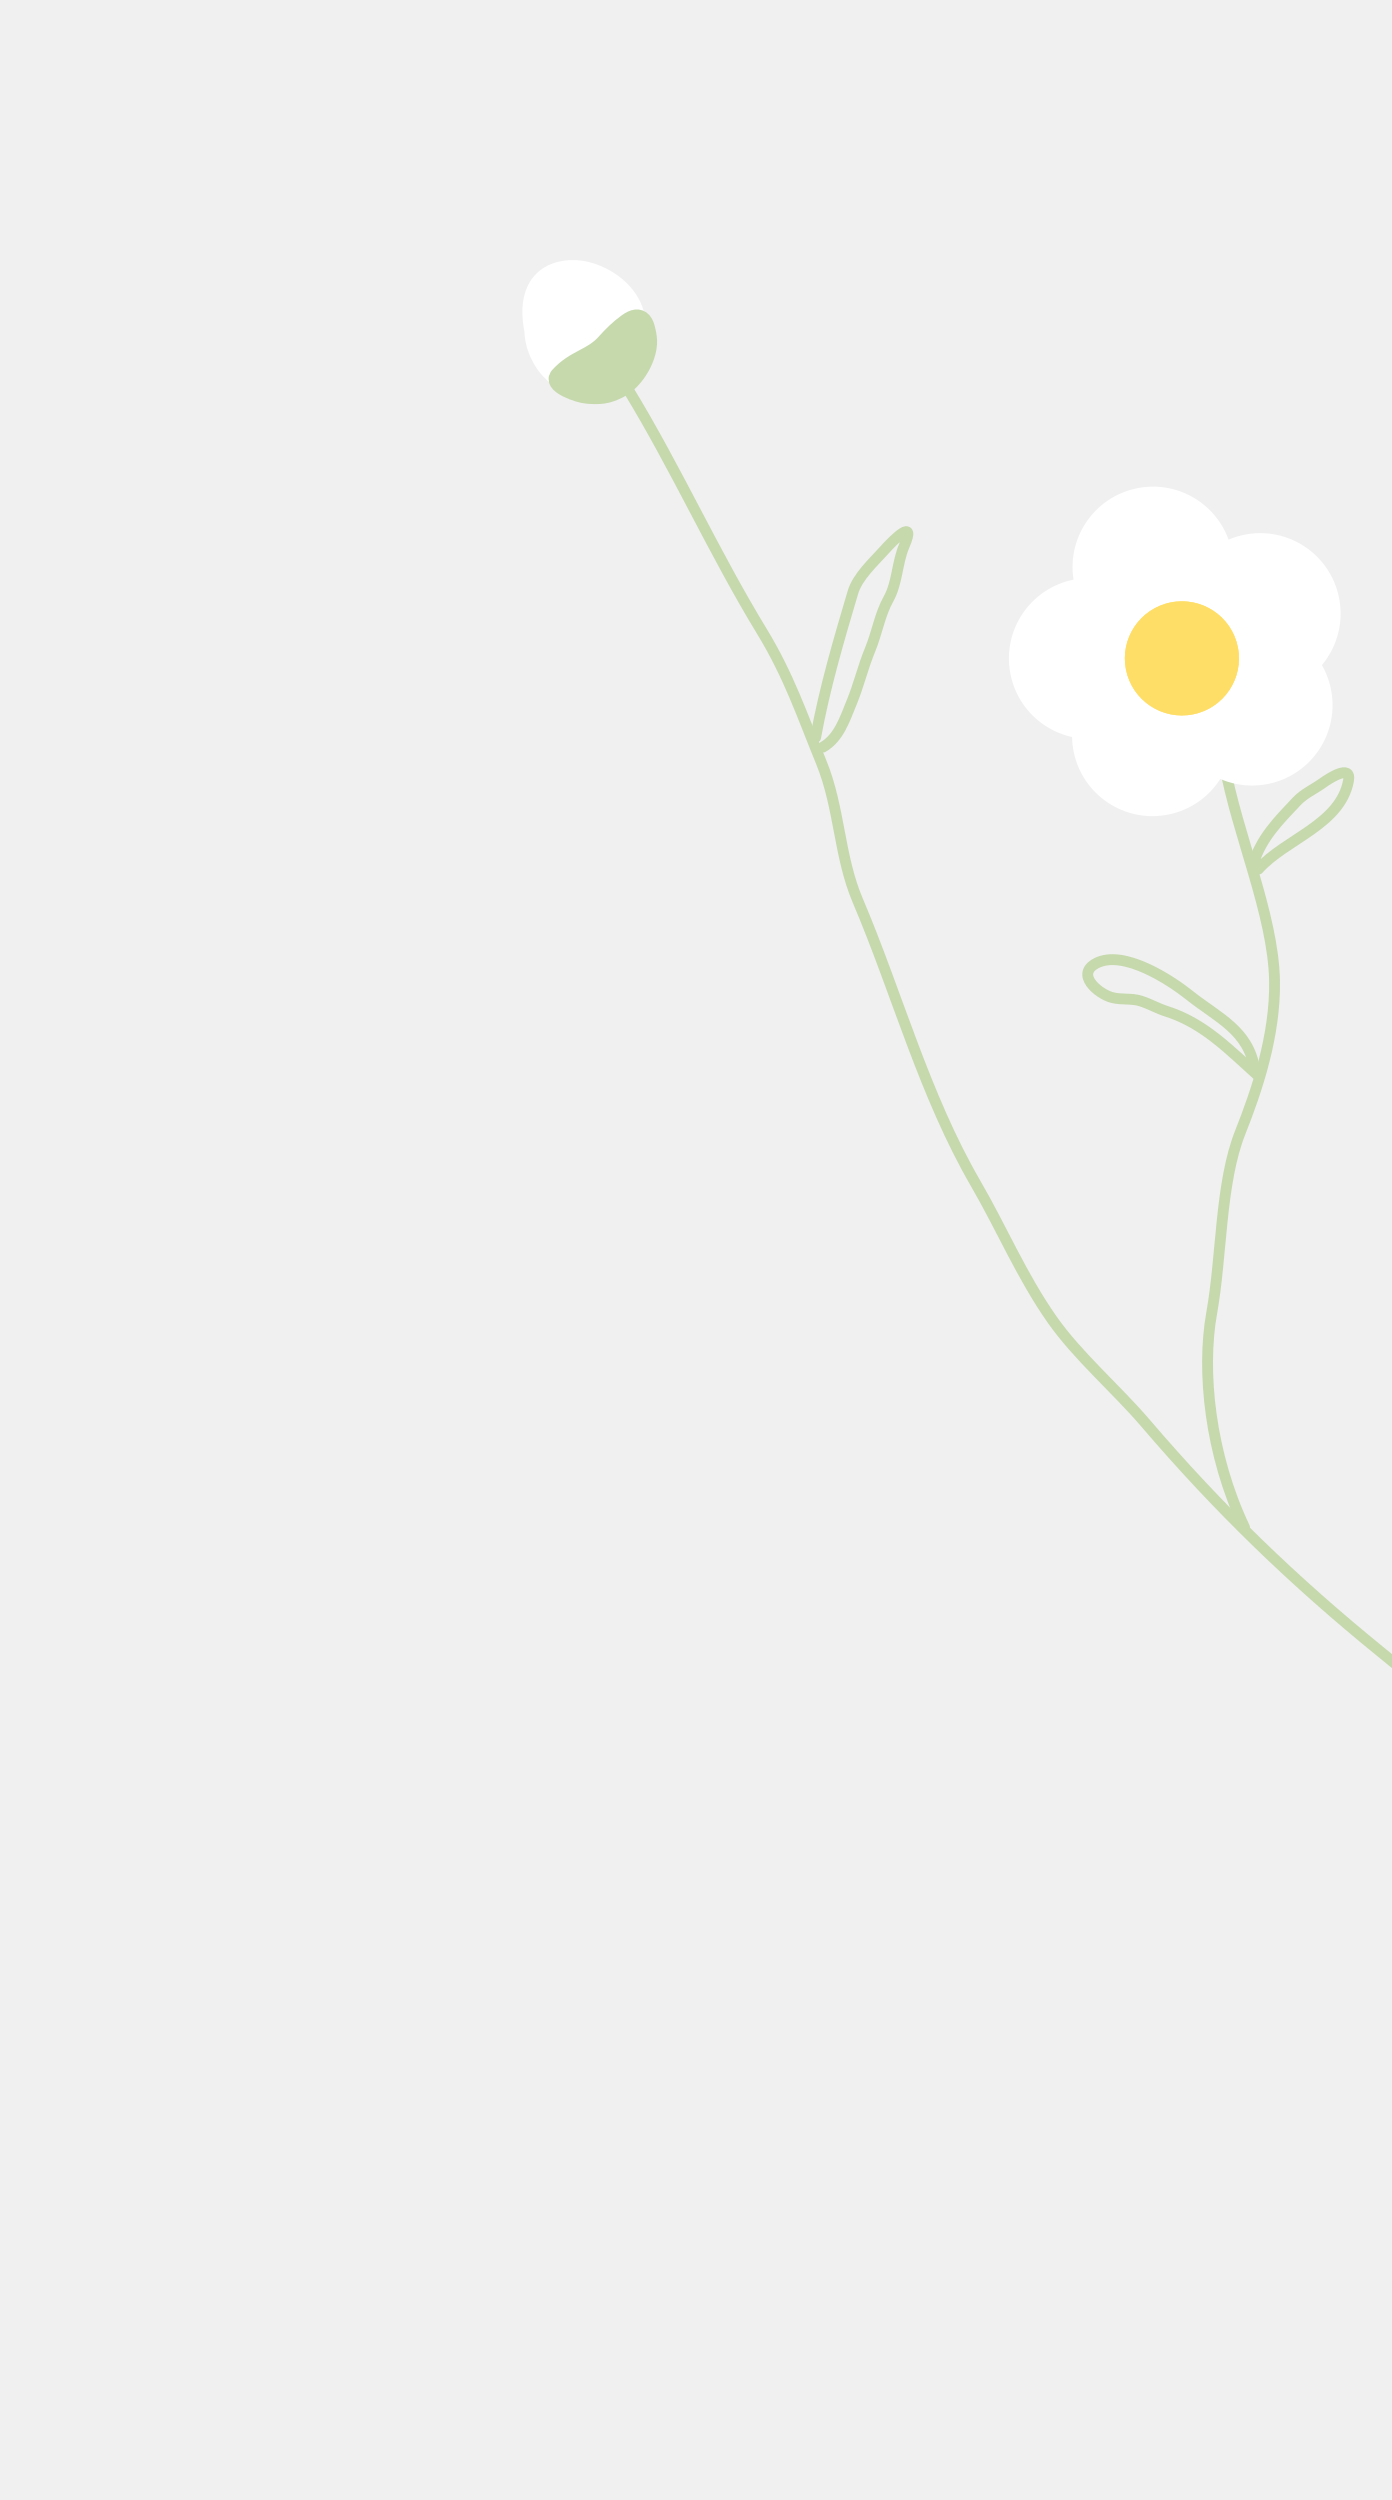
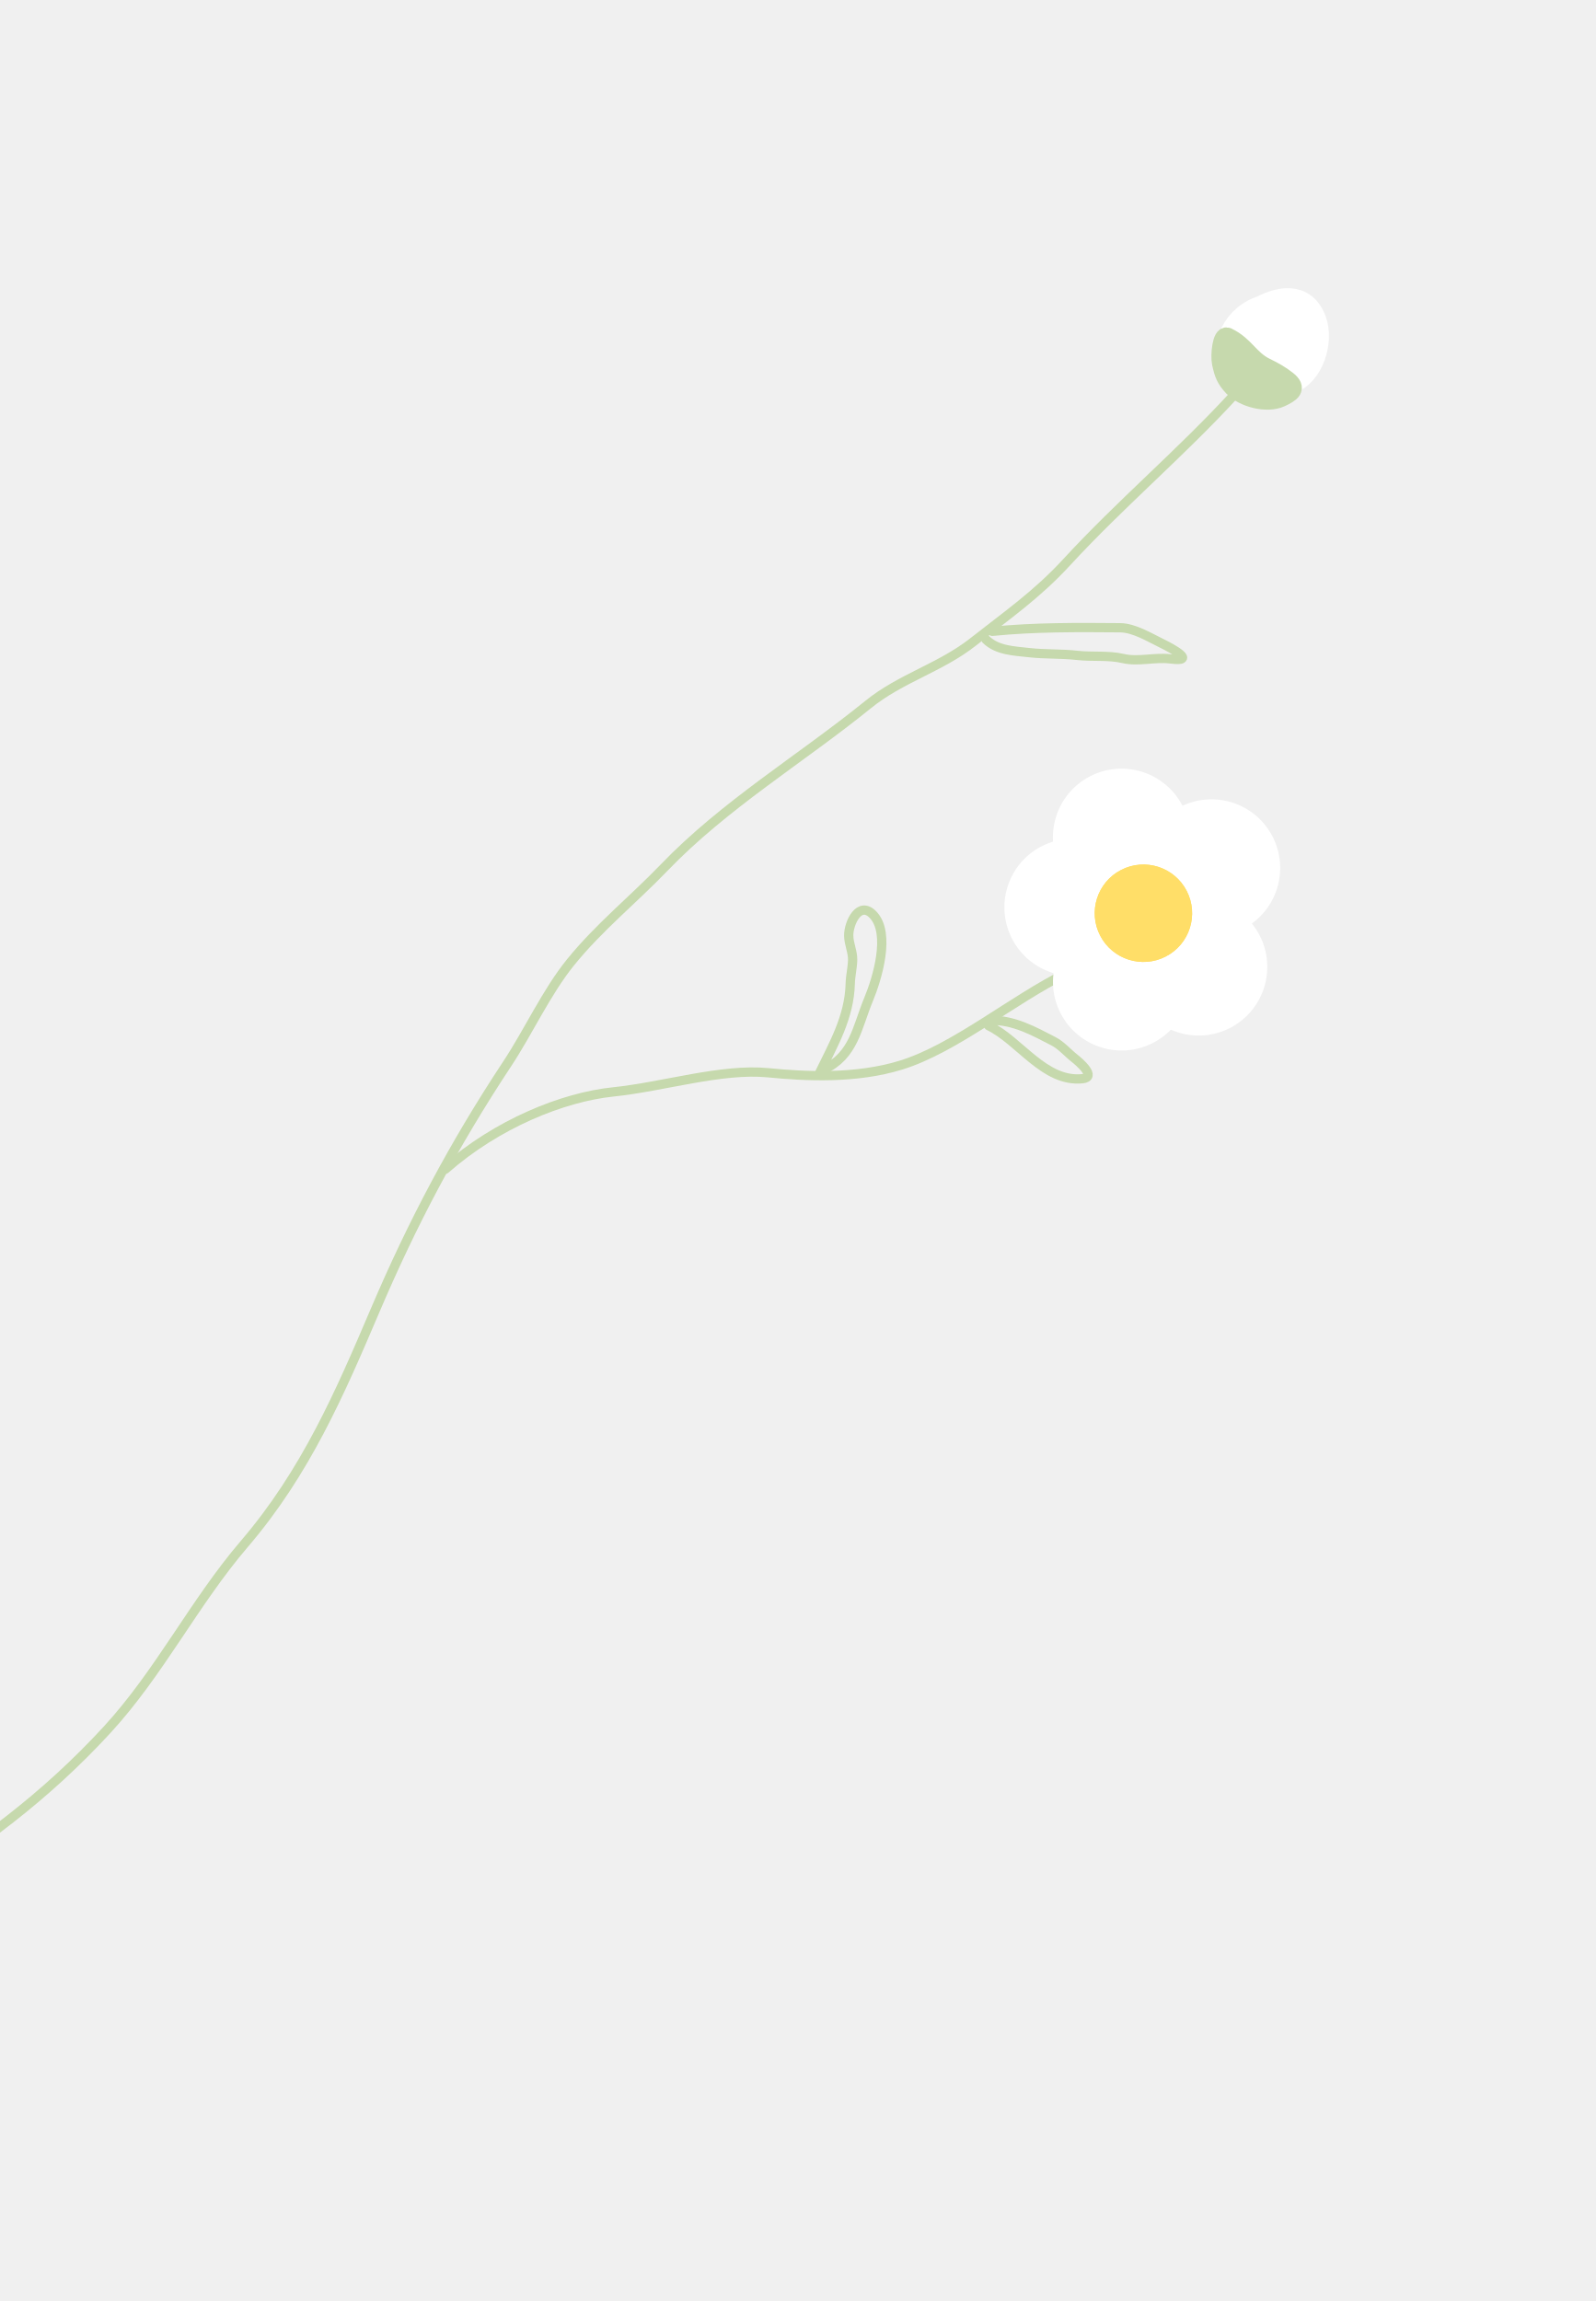
- <svg xmlns="http://www.w3.org/2000/svg" width="128" height="230" viewBox="0 0 128 230" fill="none">
-   <path d="M173.347 218.255C170.657 208.891 167.689 200.736 162.505 192.229C158.132 185.054 151.936 179.457 147.329 172.473C141.722 163.973 134.531 158.078 127.039 151.987C119.075 145.512 112.201 138.903 105.398 130.942C102.712 127.799 99.153 124.761 96.796 121.401C93.998 117.412 92.18 113.055 89.775 108.909C85.017 100.704 82.567 91.451 78.913 82.851C77.167 78.74 77.264 74.314 75.565 70.151C73.796 65.815 72.579 62.164 70.08 58.063C65.673 50.832 62.224 43.113 57.78 35.821" stroke="#C6D9AD" stroke-linecap="round" />
-   <path d="M75.036 67.845C75.854 63.332 77.174 58.857 78.466 54.502C78.901 53.035 80.347 51.742 81.343 50.627C82.247 49.616 84.343 47.544 83.185 50.223C82.53 51.74 82.562 53.638 81.748 55.092C80.946 56.523 80.682 58.244 80.058 59.75C79.391 61.36 78.996 63.073 78.339 64.66C77.718 66.159 77.18 67.891 75.705 68.736" stroke="#C6D9AD" stroke-linecap="round" />
-   <path d="M115.769 98.981C113.115 96.609 110.789 94.139 107.322 93.042C106.495 92.78 105.766 92.351 104.948 92.092C104.074 91.815 103.175 92.008 102.291 91.768C100.995 91.415 98.907 89.612 100.885 88.606C103.355 87.35 107.613 90.11 109.476 91.597C112.021 93.631 114.896 94.793 115.426 98.381" stroke="#C6D9AD" stroke-linecap="round" />
-   <path d="M115.297 79.513C115.986 77.134 117.634 75.485 119.304 73.719C119.988 72.995 120.896 72.605 121.685 72.038C122.223 71.652 124.352 70.238 124.062 71.819C123.319 75.882 118.271 77.169 115.785 79.95" stroke="#C6D9AD" stroke-linecap="round" />
-   <path d="M114.492 140.509C111.321 133.818 110.516 126.172 111.473 120.816C112.433 115.444 112.242 108.868 114.105 104.174C115.617 100.362 117.352 95.259 117.258 90.222C117.143 84.124 113.785 76.684 112.644 70.271" stroke="#C6D9AD" stroke-linecap="round" />
-   <path d="M113.325 50.712C114.13 54.717 111.536 58.617 107.531 59.421C103.525 60.226 99.626 57.632 98.821 53.627C98.016 49.621 100.611 45.722 104.616 44.917C108.621 44.112 112.521 46.706 113.325 50.712Z" fill="white" />
-   <path d="M123.191 54.99C123.995 58.995 121.401 62.895 117.396 63.7C113.39 64.505 109.491 61.91 108.686 57.905C107.881 53.9 110.476 50 114.481 49.195C118.486 48.39 122.386 50.985 123.191 54.99Z" fill="white" />
-   <path d="M107.471 59.123C108.275 63.128 105.681 67.027 101.676 67.832C97.67 68.637 93.771 66.043 92.966 62.037C92.161 58.032 94.756 54.133 98.761 53.328C102.766 52.523 106.666 55.117 107.471 59.123Z" fill="white" />
-   <path d="M113.28 66.231C114.085 70.236 111.49 74.135 107.485 74.94C103.48 75.745 99.58 73.15 98.775 69.145C97.971 65.14 100.565 61.24 104.57 60.436C108.576 59.631 112.475 62.225 113.28 66.231Z" fill="white" />
-   <path d="M122.45 63.414C123.254 67.42 120.66 71.319 116.655 72.124C112.649 72.929 108.75 70.334 107.945 66.329C107.14 62.324 109.735 58.424 113.74 57.619C117.745 56.815 121.645 59.409 122.45 63.414Z" fill="white" />
-   <path d="M113.882 59.538C114.453 62.38 112.612 65.148 109.77 65.719C106.927 66.29 104.16 64.449 103.589 61.606C103.017 58.764 104.859 55.997 107.701 55.425C110.544 54.854 113.311 56.696 113.882 59.538Z" fill="#FFDE68" />
-   <path d="M113.882 59.538C114.453 62.38 112.612 65.148 109.77 65.719C106.927 66.29 104.16 64.449 103.589 61.606C103.017 58.764 104.859 55.997 107.701 55.425C110.544 54.854 113.311 56.696 113.882 59.538Z" fill="#FFDE68" />
-   <path d="M51.046 33.584C50.258 32.724 49.748 31.497 49.741 30.324C49.241 27.952 49.626 25.59 52.509 25.429C54.703 25.306 57.69 27.177 57.858 29.564C57.944 30.795 58.494 32.66 57.609 33.696C56.63 34.843 55.791 35.452 54.249 35.167C52.932 34.924 51.978 34.602 51.046 33.584Z" fill="white" />
-   <path d="M49.791 29.674C49.567 31.025 50.111 32.563 51.046 33.584C51.978 34.602 52.932 34.924 54.249 35.167C55.791 35.452 56.63 34.843 57.609 33.696C58.494 32.66 57.944 30.795 57.858 29.564C57.69 27.177 54.703 25.306 52.509 25.429C49.43 25.601 49.201 28.283 49.854 30.808" stroke="white" stroke-width="3" stroke-linecap="round" />
-   <path d="M55.815 31.65C54.517 33.102 52.957 33.128 51.53 34.724C51.079 35.229 53.174 36.086 54.067 36.147C55.26 36.228 55.838 36.181 56.894 35.644C58.327 34.915 59.686 32.639 59.422 30.992C59.23 29.799 58.976 28.965 57.789 29.817C57.045 30.352 56.425 30.966 55.815 31.65Z" fill="#C6D9AD" stroke="#C6D9AD" stroke-width="2" stroke-linecap="round" />
+ <svg xmlns="http://www.w3.org/2000/svg" width="172" height="248" viewBox="0 0 172 248" fill="none">
+   <path d="M-10.492 204.049C-2.234 198.879 4.785 193.776 11.532 186.444C17.221 180.262 20.89 172.762 26.331 166.406C32.954 158.671 36.636 150.132 40.422 141.25C44.447 131.808 48.903 123.377 54.677 114.641C56.956 111.193 58.894 106.933 61.473 103.74C64.535 99.95 68.221 97 71.543 93.545C78.115 86.707 86.333 81.798 93.591 75.913C97.06 73.099 101.341 71.971 104.873 69.19C108.552 66.292 111.726 64.115 114.978 60.581C120.712 54.35 127.179 48.904 132.962 42.62" stroke="#C6D9AD" stroke-linecap="round" />
+   <path d="M106.944 68.044C111.507 67.585 116.172 67.619 120.715 67.658C122.245 67.671 123.887 68.704 125.233 69.354C126.454 69.944 129.025 71.387 126.13 71.014C124.491 70.803 122.676 71.357 121.054 70.976C119.457 70.6 117.73 70.821 116.11 70.637C114.378 70.44 112.623 70.534 110.916 70.34C109.305 70.157 107.491 70.118 106.272 68.933" stroke="#C6D9AD" stroke-linecap="round" />
+   <path d="M88.259 115.788C89.806 112.583 91.538 109.666 91.636 106.03C91.659 105.163 91.871 104.344 91.894 103.486C91.919 102.57 91.485 101.759 91.472 100.843C91.453 99.5 92.61 96.996 94.123 98.619C96.012 100.647 94.534 105.501 93.619 107.702C92.367 110.71 92.043 113.793 88.741 115.293" stroke="#C6D9AD" stroke-linecap="round" />
+   <path d="M106.84 109.962C109.317 109.967 111.357 111.097 113.515 112.214C114.4 112.672 115.026 113.437 115.788 114.039C116.308 114.45 118.254 116.105 116.655 116.263C112.544 116.671 109.914 112.173 106.555 110.552" stroke="#C6D9AD" stroke-linecap="round" />
+   <path d="M47.992 126.022C53.547 121.128 60.674 118.244 66.086 117.686C71.515 117.125 77.783 115.127 82.808 115.622C86.89 116.024 92.273 116.283 97.089 114.802C102.918 113.009 109.142 107.728 114.991 104.861" stroke="#C6D9AD" stroke-linecap="round" />
+   <path d="M133.979 100.118C130.351 101.997 125.887 100.579 124.008 96.952C122.129 93.324 123.547 88.86 127.174 86.981C130.802 85.102 135.266 86.52 137.145 90.147C139.024 93.775 137.606 98.239 133.979 100.118Z" fill="white" />
+   <path d="M132.589 110.781C128.962 112.66 124.498 111.242 122.619 107.615C120.74 103.987 122.157 99.523 125.785 97.644C129.412 95.765 133.876 97.183 135.755 100.81C137.634 104.438 136.217 108.902 132.589 110.781Z" fill="white" />
+   <path d="M124.279 96.812C120.651 98.691 116.187 97.273 114.308 93.646C112.429 90.018 113.847 85.554 117.474 83.675C121.102 81.796 125.566 83.214 127.445 86.841C129.324 90.469 127.906 94.933 124.279 96.812Z" fill="white" />
+   <path d="M119.05 104.357C115.423 106.236 110.959 104.819 109.08 101.191C107.201 97.564 108.618 93.1 112.246 91.221C115.873 89.342 120.337 90.759 122.216 94.387C124.095 98.014 122.678 102.478 119.05 104.357Z" fill="white" />
+   <path d="M124.288 112.393C120.66 114.273 116.196 112.855 114.317 109.227C112.438 105.6 113.856 101.136 117.483 99.257C121.111 97.378 125.575 98.795 127.454 102.423C129.333 106.05 127.915 110.514 124.288 112.393Z" fill="white" />
+   <path d="M125.649 103.089C123.075 104.423 119.907 103.417 118.573 100.842C117.24 98.268 118.246 95.1 120.82 93.766C123.394 92.433 126.562 93.439 127.896 96.013C129.229 98.588 128.224 101.755 125.649 103.089Z" fill="#FFDE68" />
+   <path d="M125.649 103.089C123.075 104.423 119.907 103.417 118.573 100.842C117.24 98.268 118.246 95.1 120.82 93.766C123.394 92.433 126.562 93.439 127.896 96.013C129.229 98.588 128.224 101.755 125.649 103.089Z" fill="#FFDE68" />
+   <path d="M133.253 35.53C133.862 34.536 134.9 33.707 136.025 33.376C138.168 32.242 140.544 31.959 141.495 34.686C142.219 36.761 141.245 40.148 138.997 40.968C137.838 41.391 136.197 42.434 134.956 41.87C133.584 41.245 132.767 40.607 132.615 39.046C132.486 37.713 132.532 36.707 133.253 35.53Z" fill="white" />
+   <path d="M136.664 33.245C135.304 33.403 133.976 34.35 133.253 35.53C132.532 36.707 132.486 37.713 132.615 39.046C132.767 40.607 133.584 41.245 134.956 41.87C136.197 42.434 137.838 41.391 138.997 40.968C141.245 40.148 142.219 36.761 141.495 34.686C140.479 31.774 137.838 32.294 135.592 33.619" stroke="white" stroke-width="3" stroke-linecap="round" />
+   <path d="M136.428 39.58C134.674 38.733 134.219 37.241 132.291 36.31C131.681 36.016 131.436 38.266 131.623 39.142C131.874 40.31 132.079 40.853 132.887 41.72C133.983 42.896 136.545 43.574 138.056 42.865C139.149 42.352 139.881 41.878 138.734 40.972C138.015 40.404 137.253 39.978 136.428 39.58Z" fill="#C6D9AD" stroke="#C6D9AD" stroke-width="2" stroke-linecap="round" />
</svg>
